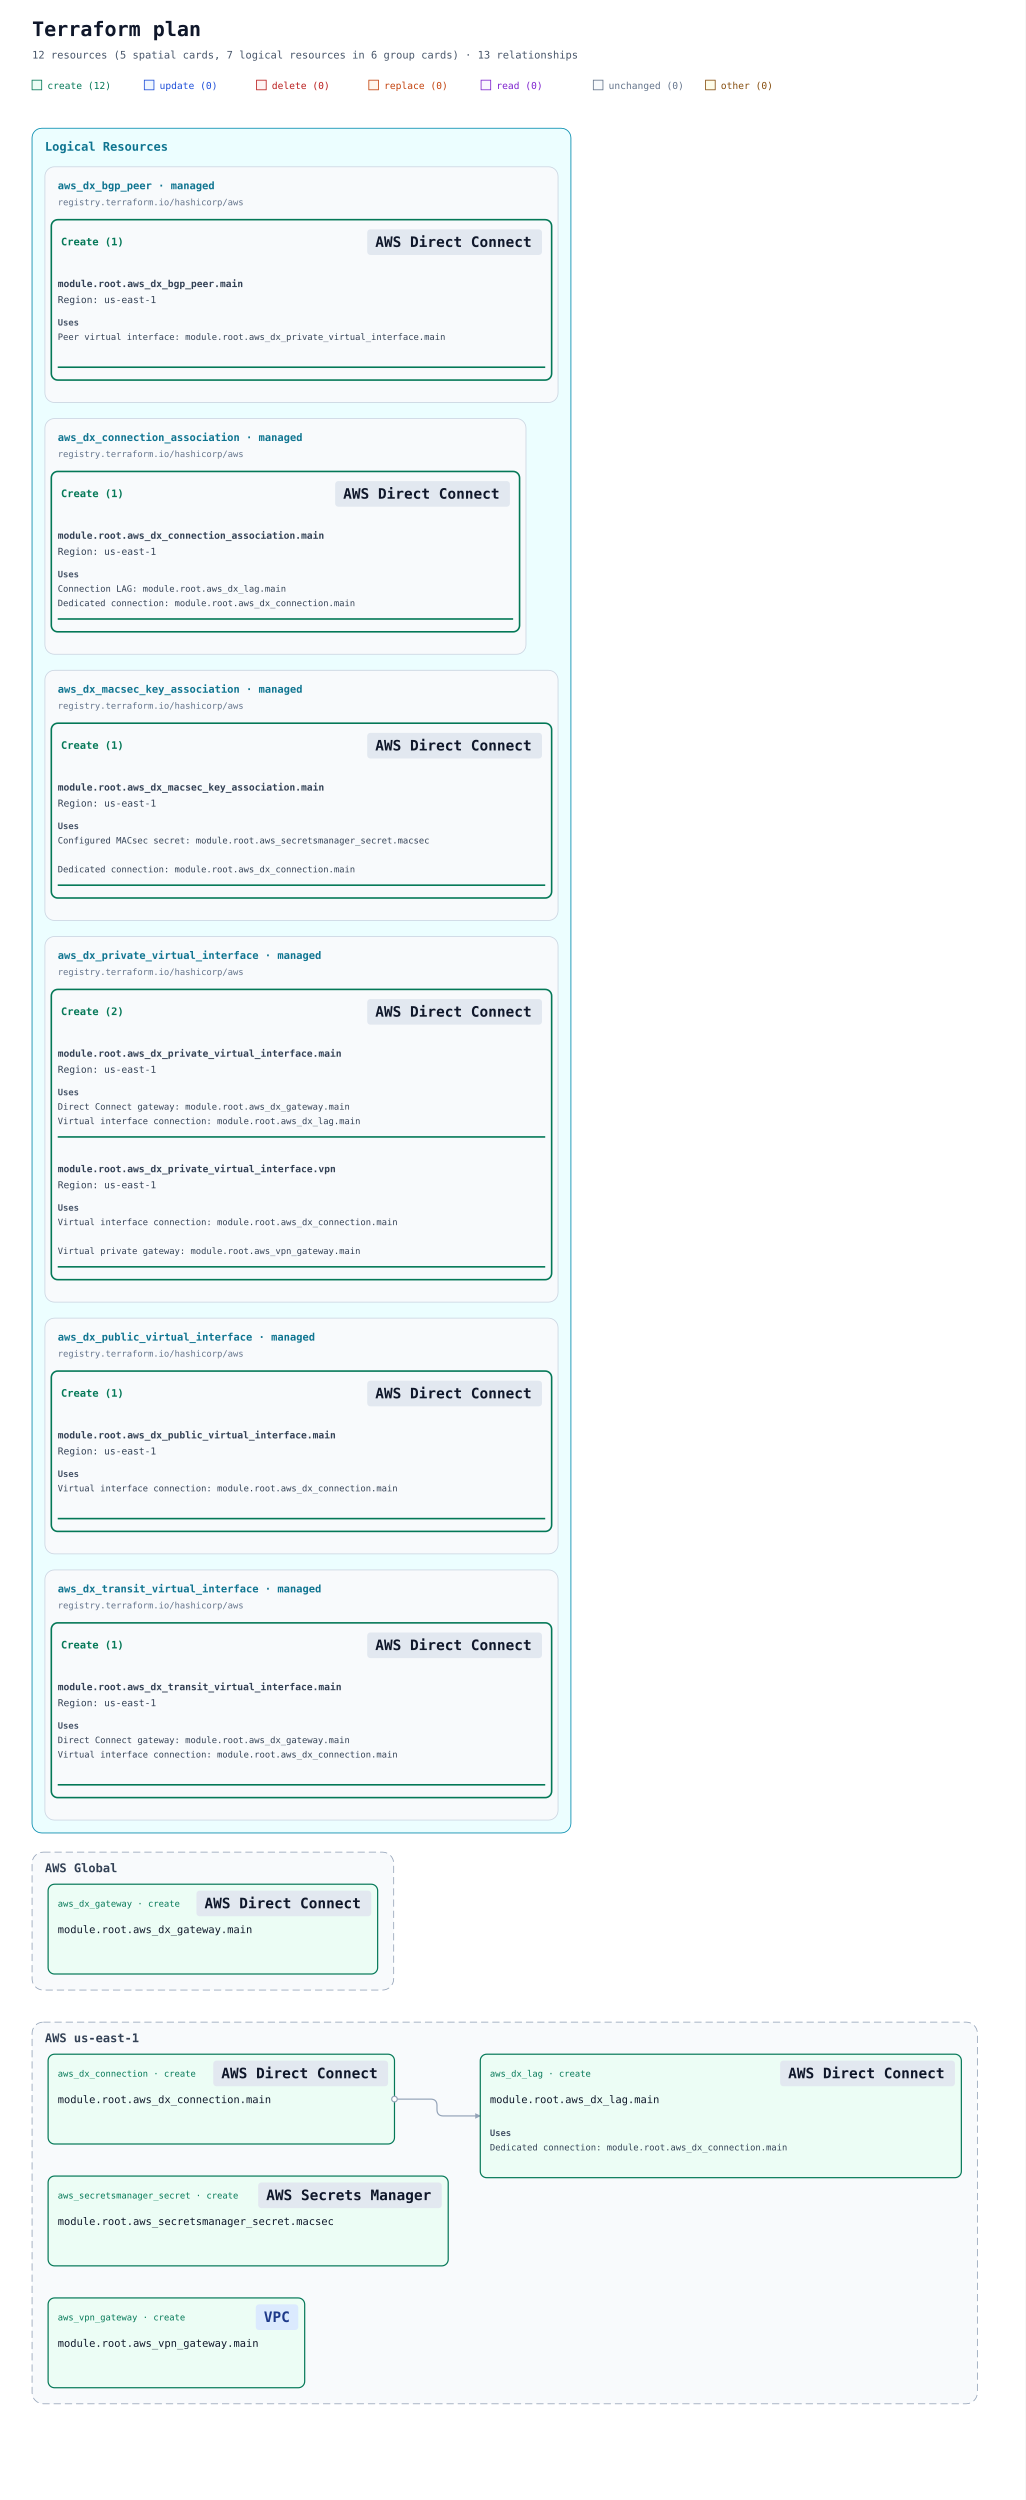
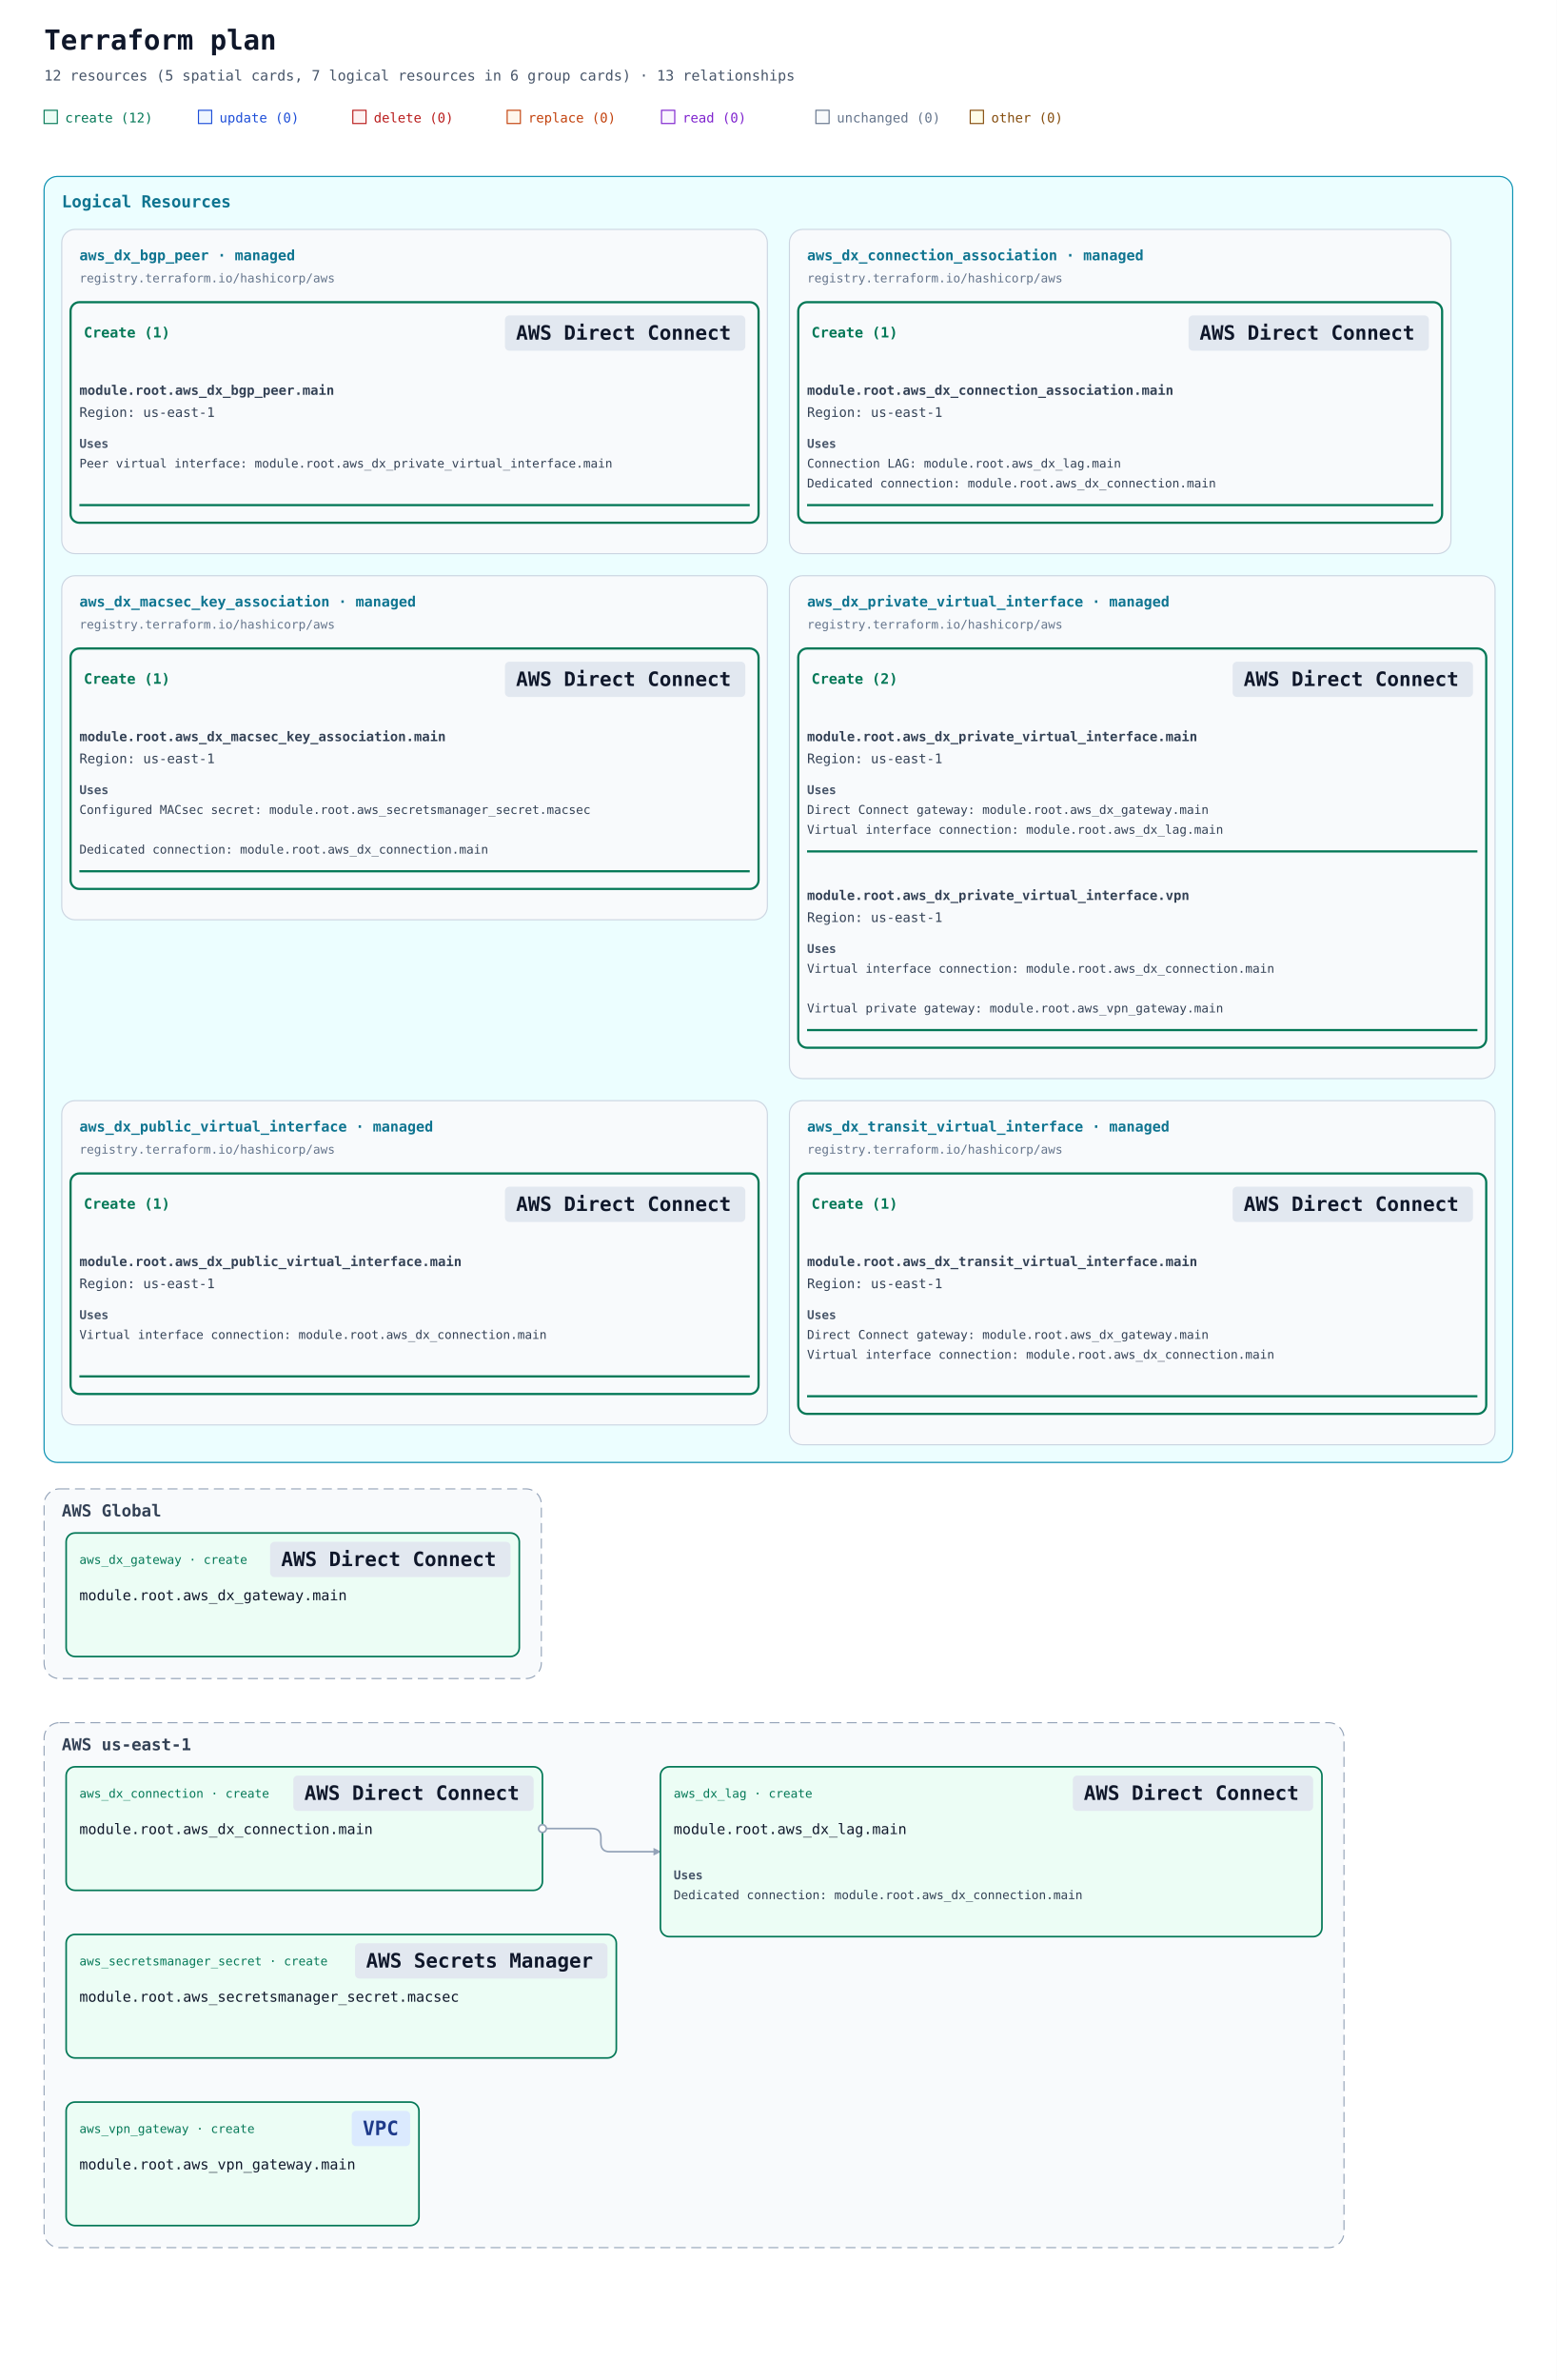
- <svg xmlns="http://www.w3.org/2000/svg" width="1279" height="3118" viewBox="0 0 1279 3118" role="img" aria-labelledby="title description" data-legend-mode="omitted">
+ <svg xmlns="http://www.w3.org/2000/svg" width="1412" height="2158" viewBox="0 0 1412 2158" role="img" aria-labelledby="title description" data-legend-mode="omitted">
  <defs>
    <marker id="arrow" viewBox="0 0 10 10" refX="9" refY="5" markerWidth="7" markerHeight="7" markerUnits="userSpaceOnUse" orient="auto-start-reverse">
      <path d="M 0 0 L 10 5 L 0 10 z" fill="#94a3b8" />
    </marker>
  </defs>
  <rect width="100%" height="100%" fill="#ffffff" />
  <g font-family="ui-monospace, SFMono-Regular, Consolas, monospace">
    <text x="40" y="45" font-size="25" font-weight="700" fill="#0f172a">Terraform plan</text>
    <text x="40" y="73" font-size="13" fill="#475569">12 resources (5 spatial cards, 7 logical resources in 6 group cards) · 13 relationships</text>
    <rect x="40" y="100" width="12" height="12" fill="#ecfdf5" stroke="#047857" />
    <text x="59" y="111" font-size="12" fill="#047857">create (12)</text>
    <rect x="180" y="100" width="12" height="12" fill="#eff6ff" stroke="#1d4ed8" />
    <text x="199" y="111" font-size="12" fill="#1d4ed8">update (0)</text>
    <rect x="320" y="100" width="12" height="12" fill="#fef2f2" stroke="#b91c1c" />
    <text x="339" y="111" font-size="12" fill="#b91c1c">delete (0)</text>
    <rect x="460" y="100" width="12" height="12" fill="#fff7ed" stroke="#c2410c" />
    <text x="479" y="111" font-size="12" fill="#c2410c">replace (0)</text>
    <rect x="600" y="100" width="12" height="12" fill="#faf5ff" stroke="#7e22ce" />
    <text x="619" y="111" font-size="12" fill="#7e22ce">read (0)</text>
    <rect x="740" y="100" width="12" height="12" fill="#f8fafc" stroke="#64748b" />
    <text x="759" y="111" font-size="12" fill="#64748b">unchanged (0)</text>
    <rect x="880" y="100" width="12" height="12" fill="#fefce8" stroke="#854d0e" />
    <text x="899" y="111" font-size="12" fill="#854d0e">other (0)</text>
-     <g data-annotation-area="true" data-packing-width="1279" data-measured-height="2150">
+     <g data-annotation-area="true" data-packing-width="1412" data-measured-height="1190">
      <g data-annotation-card="true" transform="translate(40 160)">
-         <rect width="672" height="2126" rx="12" fill="#f8fafc" stroke="#cbd5e1" />
-         <g data-annotation-section="Logical Resources" data-packing-width="1199">
-           <rect width="672" height="2126" rx="12" fill="#ecfeff" stroke="#0891b2" />
+         <rect width="1332" height="1166" rx="12" fill="#f8fafc" stroke="#cbd5e1" />
+         <g data-annotation-section="Logical Resources" data-packing-width="1332">
+           <rect width="1332" height="1166" rx="12" fill="#ecfeff" stroke="#0891b2" />
          <text x="16" y="28" font-size="15" font-weight="700" fill="#0e7490">Logical Resources</text>
          <g data-annotation-card="true" transform="translate(16 48)">
            <rect width="640" height="294" rx="12" fill="#f8fafc" stroke="#cbd5e1" />
            <g data-logical-group="true" data-provider-source="registry.terraform.io/hashicorp/aws" data-resource-type="aws_dx_bgp_peer" data-mode="managed">
              <text x="16" y="28" font-size="13" font-weight="700" fill="#0e7490">aws_dx_bgp_peer · managed</text>
              <text x="16" y="48" font-size="11" fill="#64748b">registry.terraform.io/hashicorp/aws</text>
              <g data-action-section="create">
                <rect x="8" y="66" width="624" height="200" rx="8" fill="none" stroke="#047857" stroke-width="2" />
                <text data-action-heading="true" x="20" y="98" font-size="13" font-weight="700" fill="#047857" xml:space="preserve">Create (1)</text>
                <rect data-service-badge="true" data-presentation-padding="10 4" data-service-category="neutral" data-service-full-name="AWS Direct Connect" data-display-name="AWS Direct Connect" x="402" y="78" width="218" height="32" rx="4" fill="#e2e8f0" />
                <text data-service-name="true" x="412" y="100" font-size="18" font-weight="700" fill="#0f172a" xml:space="preserve">AWS Direct Connect</text>
                <g id="resource-6177735f64785f6267705f706565722e6d61696e-current" data-architecture-id="terraform:6177735f64785f6267705f706565722e6d61696e-current" data-entity-kind="terraform" data-placement="logical" data-terraform-address="aws_dx_bgp_peer.main" data-qualified-address="module.root.aws_dx_bgp_peer.main" data-mode="managed" transform="translate(0 122)">
                  <text x="16" y="28" font-size="12" fill="#334155" xml:space="preserve" font-weight="700">module.root.aws_dx_bgp_peer.main</text>
                  <text x="16" y="48" font-size="12" fill="#334155" xml:space="preserve">Region: us-east-1</text>
                  <g data-resource-references="true">
                    <text x="16" y="76" font-size="11" font-weight="700" fill="#475569">Uses</text>
                    <a href="#resource-6177735f64785f707269766174655f7669727475616c5f696e746572666163652e6d61696e-current" data-reference-attribute="virtual_interface_id">
                      <text x="16" y="94" font-size="11" fill="#334155" xml:space="preserve">Peer virtual interface: module.root.aws_dx_private_virtual_interface.main</text>
                    </a>
                  </g>
                  <line data-resource-underline="true" x1="16" y1="128" x2="624" y2="128" stroke="#047857" stroke-width="2" />
                </g>
              </g>
            </g>
          </g>
-           <g data-annotation-card="true" transform="translate(16 362)">
+           <g data-annotation-card="true" transform="translate(676 48)">
            <rect width="600" height="294" rx="12" fill="#f8fafc" stroke="#cbd5e1" />
            <g data-logical-group="true" data-provider-source="registry.terraform.io/hashicorp/aws" data-resource-type="aws_dx_connection_association" data-mode="managed">
              <text x="16" y="28" font-size="13" font-weight="700" fill="#0e7490">aws_dx_connection_association · managed</text>
              <text x="16" y="48" font-size="11" fill="#64748b">registry.terraform.io/hashicorp/aws</text>
              <g data-action-section="create">
                <rect x="8" y="66" width="584" height="200" rx="8" fill="none" stroke="#047857" stroke-width="2" />
                <text data-action-heading="true" x="20" y="98" font-size="13" font-weight="700" fill="#047857" xml:space="preserve">Create (1)</text>
                <rect data-service-badge="true" data-presentation-padding="10 4" data-service-category="neutral" data-service-full-name="AWS Direct Connect" data-display-name="AWS Direct Connect" x="362" y="78" width="218" height="32" rx="4" fill="#e2e8f0" />
                <text data-service-name="true" x="372" y="100" font-size="18" font-weight="700" fill="#0f172a" xml:space="preserve">AWS Direct Connect</text>
                <g id="resource-6177735f64785f636f6e6e656374696f6e5f6173736f63696174696f6e2e6d61696e-current" data-architecture-id="terraform:6177735f64785f636f6e6e656374696f6e5f6173736f63696174696f6e2e6d61696e-current" data-entity-kind="terraform" data-placement="logical" data-terraform-address="aws_dx_connection_association.main" data-qualified-address="module.root.aws_dx_connection_association.main" data-mode="managed" transform="translate(0 122)">
                  <text x="16" y="28" font-size="12" fill="#334155" xml:space="preserve" font-weight="700">module.root.aws_dx_connection_association.main</text>
                  <text x="16" y="48" font-size="12" fill="#334155" xml:space="preserve">Region: us-east-1</text>
                  <g data-resource-references="true">
                    <text x="16" y="76" font-size="11" font-weight="700" fill="#475569">Uses</text>
                    <a href="#resource-6177735f64785f6c61672e6d61696e-current" data-reference-attribute="lag_id">
                      <text x="16" y="94" font-size="11" fill="#334155" xml:space="preserve">Connection LAG: module.root.aws_dx_lag.main</text>
                    </a>
                    <a href="#resource-6177735f64785f636f6e6e656374696f6e2e6d61696e-current" data-reference-attribute="connection_id">
                      <text x="16" y="112" font-size="11" fill="#334155" xml:space="preserve">Dedicated connection: module.root.aws_dx_connection.main</text>
                    </a>
                  </g>
                  <line data-resource-underline="true" x1="16" y1="128" x2="584" y2="128" stroke="#047857" stroke-width="2" />
                </g>
              </g>
            </g>
          </g>
-           <g data-annotation-card="true" transform="translate(16 676)">
+           <g data-annotation-card="true" transform="translate(16 362)">
            <rect width="640" height="312" rx="12" fill="#f8fafc" stroke="#cbd5e1" />
            <g data-logical-group="true" data-provider-source="registry.terraform.io/hashicorp/aws" data-resource-type="aws_dx_macsec_key_association" data-mode="managed">
              <text x="16" y="28" font-size="13" font-weight="700" fill="#0e7490">aws_dx_macsec_key_association · managed</text>
              <text x="16" y="48" font-size="11" fill="#64748b">registry.terraform.io/hashicorp/aws</text>
              <g data-action-section="create">
                <rect x="8" y="66" width="624" height="218" rx="8" fill="none" stroke="#047857" stroke-width="2" />
                <text data-action-heading="true" x="20" y="98" font-size="13" font-weight="700" fill="#047857" xml:space="preserve">Create (1)</text>
                <rect data-service-badge="true" data-presentation-padding="10 4" data-service-category="neutral" data-service-full-name="AWS Direct Connect" data-display-name="AWS Direct Connect" x="402" y="78" width="218" height="32" rx="4" fill="#e2e8f0" />
                <text data-service-name="true" x="412" y="100" font-size="18" font-weight="700" fill="#0f172a" xml:space="preserve">AWS Direct Connect</text>
                <g id="resource-6177735f64785f6d61637365635f6b65795f6173736f63696174696f6e2e6d61696e-current" data-architecture-id="terraform:6177735f64785f6d61637365635f6b65795f6173736f63696174696f6e2e6d61696e-current" data-entity-kind="terraform" data-placement="logical" data-terraform-address="aws_dx_macsec_key_association.main" data-qualified-address="module.root.aws_dx_macsec_key_association.main" data-mode="managed" transform="translate(0 122)">
                  <text x="16" y="28" font-size="12" fill="#334155" xml:space="preserve" font-weight="700">module.root.aws_dx_macsec_key_association.main</text>
                  <text x="16" y="48" font-size="12" fill="#334155" xml:space="preserve">Region: us-east-1</text>
                  <g data-resource-references="true">
                    <text x="16" y="76" font-size="11" font-weight="700" fill="#475569">Uses</text>
                    <a href="#resource-6177735f736563726574736d616e616765725f7365637265742e6d6163736563-current" data-reference-attribute="secret_arn">
                      <text x="16" y="94" font-size="11" fill="#334155" xml:space="preserve">Configured MACsec secret: module.root.aws_secretsmanager_secret.macsec</text>
                    </a>
                    <a href="#resource-6177735f64785f636f6e6e656374696f6e2e6d61696e-current" data-reference-attribute="connection_id">
                      <text x="16" y="130" font-size="11" fill="#334155" xml:space="preserve">Dedicated connection: module.root.aws_dx_connection.main</text>
                    </a>
                  </g>
                  <line data-resource-underline="true" x1="16" y1="146" x2="624" y2="146" stroke="#047857" stroke-width="2" />
                </g>
              </g>
            </g>
          </g>
-           <g data-annotation-card="true" transform="translate(16 1008)">
+           <g data-annotation-card="true" transform="translate(676 362)">
            <rect width="640" height="456" rx="12" fill="#f8fafc" stroke="#cbd5e1" />
            <g data-logical-group="true" data-provider-source="registry.terraform.io/hashicorp/aws" data-resource-type="aws_dx_private_virtual_interface" data-mode="managed">
              <text x="16" y="28" font-size="13" font-weight="700" fill="#0e7490">aws_dx_private_virtual_interface · managed</text>
              <text x="16" y="48" font-size="11" fill="#64748b">registry.terraform.io/hashicorp/aws</text>
              <g data-action-section="create">
                <rect x="8" y="66" width="624" height="362" rx="8" fill="none" stroke="#047857" stroke-width="2" />
                <text data-action-heading="true" x="20" y="98" font-size="13" font-weight="700" fill="#047857" xml:space="preserve">Create (2)</text>
                <rect data-service-badge="true" data-presentation-padding="10 4" data-service-category="neutral" data-service-full-name="AWS Direct Connect" data-display-name="AWS Direct Connect" x="402" y="78" width="218" height="32" rx="4" fill="#e2e8f0" />
                <text data-service-name="true" x="412" y="100" font-size="18" font-weight="700" fill="#0f172a" xml:space="preserve">AWS Direct Connect</text>
                <g id="resource-6177735f64785f707269766174655f7669727475616c5f696e746572666163652e6d61696e-current" data-architecture-id="terraform:6177735f64785f707269766174655f7669727475616c5f696e746572666163652e6d61696e-current" data-entity-kind="terraform" data-placement="logical" data-terraform-address="aws_dx_private_virtual_interface.main" data-qualified-address="module.root.aws_dx_private_virtual_interface.main" data-mode="managed" transform="translate(0 122)">
                  <text x="16" y="28" font-size="12" fill="#334155" xml:space="preserve" font-weight="700">module.root.aws_dx_private_virtual_interface.main</text>
                  <text x="16" y="48" font-size="12" fill="#334155" xml:space="preserve">Region: us-east-1</text>
                  <g data-resource-references="true">
                    <text x="16" y="76" font-size="11" font-weight="700" fill="#475569">Uses</text>
                    <a href="#resource-6177735f64785f676174657761792e6d61696e-current" data-reference-attribute="dx_gateway_id">
                      <text x="16" y="94" font-size="11" fill="#334155" xml:space="preserve">Direct Connect gateway: module.root.aws_dx_gateway.main</text>
                    </a>
                    <a href="#resource-6177735f64785f6c61672e6d61696e-current" data-reference-attribute="connection_id">
                      <text x="16" y="112" font-size="11" fill="#334155" xml:space="preserve">Virtual interface connection: module.root.aws_dx_lag.main</text>
                    </a>
                  </g>
                  <line data-resource-underline="true" x1="16" y1="128" x2="624" y2="128" stroke="#047857" stroke-width="2" />
                </g>
                <g id="resource-6177735f64785f707269766174655f7669727475616c5f696e746572666163652e76706e-current" data-architecture-id="terraform:6177735f64785f707269766174655f7669727475616c5f696e746572666163652e76706e-current" data-entity-kind="terraform" data-placement="logical" data-terraform-address="aws_dx_private_virtual_interface.vpn" data-qualified-address="module.root.aws_dx_private_virtual_interface.vpn" data-mode="managed" transform="translate(0 266)">
                  <text x="16" y="28" font-size="12" fill="#334155" xml:space="preserve" font-weight="700">module.root.aws_dx_private_virtual_interface.vpn</text>
                  <text x="16" y="48" font-size="12" fill="#334155" xml:space="preserve">Region: us-east-1</text>
                  <g data-resource-references="true">
                    <text x="16" y="76" font-size="11" font-weight="700" fill="#475569">Uses</text>
                    <a href="#resource-6177735f64785f636f6e6e656374696f6e2e6d61696e-current" data-reference-attribute="connection_id">
                      <text x="16" y="94" font-size="11" fill="#334155" xml:space="preserve">Virtual interface connection: module.root.aws_dx_connection.main</text>
                    </a>
                    <a href="#resource-6177735f76706e5f676174657761792e6d61696e-current" data-reference-attribute="vpn_gateway_id">
                      <text x="16" y="130" font-size="11" fill="#334155" xml:space="preserve">Virtual private gateway: module.root.aws_vpn_gateway.main</text>
                    </a>
                  </g>
                  <line data-resource-underline="true" x1="16" y1="146" x2="624" y2="146" stroke="#047857" stroke-width="2" />
                </g>
              </g>
            </g>
          </g>
-           <g data-annotation-card="true" transform="translate(16 1484)">
+           <g data-annotation-card="true" transform="translate(16 838)">
            <rect width="640" height="294" rx="12" fill="#f8fafc" stroke="#cbd5e1" />
            <g data-logical-group="true" data-provider-source="registry.terraform.io/hashicorp/aws" data-resource-type="aws_dx_public_virtual_interface" data-mode="managed">
              <text x="16" y="28" font-size="13" font-weight="700" fill="#0e7490">aws_dx_public_virtual_interface · managed</text>
              <text x="16" y="48" font-size="11" fill="#64748b">registry.terraform.io/hashicorp/aws</text>
              <g data-action-section="create">
                <rect x="8" y="66" width="624" height="200" rx="8" fill="none" stroke="#047857" stroke-width="2" />
                <text data-action-heading="true" x="20" y="98" font-size="13" font-weight="700" fill="#047857" xml:space="preserve">Create (1)</text>
                <rect data-service-badge="true" data-presentation-padding="10 4" data-service-category="neutral" data-service-full-name="AWS Direct Connect" data-display-name="AWS Direct Connect" x="402" y="78" width="218" height="32" rx="4" fill="#e2e8f0" />
                <text data-service-name="true" x="412" y="100" font-size="18" font-weight="700" fill="#0f172a" xml:space="preserve">AWS Direct Connect</text>
                <g id="resource-6177735f64785f7075626c69635f7669727475616c5f696e746572666163652e6d61696e-current" data-architecture-id="terraform:6177735f64785f7075626c69635f7669727475616c5f696e746572666163652e6d61696e-current" data-entity-kind="terraform" data-placement="logical" data-terraform-address="aws_dx_public_virtual_interface.main" data-qualified-address="module.root.aws_dx_public_virtual_interface.main" data-mode="managed" transform="translate(0 122)">
                  <text x="16" y="28" font-size="12" fill="#334155" xml:space="preserve" font-weight="700">module.root.aws_dx_public_virtual_interface.main</text>
                  <text x="16" y="48" font-size="12" fill="#334155" xml:space="preserve">Region: us-east-1</text>
                  <g data-resource-references="true">
                    <text x="16" y="76" font-size="11" font-weight="700" fill="#475569">Uses</text>
                    <a href="#resource-6177735f64785f636f6e6e656374696f6e2e6d61696e-current" data-reference-attribute="connection_id">
                      <text x="16" y="94" font-size="11" fill="#334155" xml:space="preserve">Virtual interface connection: module.root.aws_dx_connection.main</text>
                    </a>
                  </g>
                  <line data-resource-underline="true" x1="16" y1="128" x2="624" y2="128" stroke="#047857" stroke-width="2" />
                </g>
              </g>
            </g>
          </g>
-           <g data-annotation-card="true" transform="translate(16 1798)">
+           <g data-annotation-card="true" transform="translate(676 838)">
            <rect width="640" height="312" rx="12" fill="#f8fafc" stroke="#cbd5e1" />
            <g data-logical-group="true" data-provider-source="registry.terraform.io/hashicorp/aws" data-resource-type="aws_dx_transit_virtual_interface" data-mode="managed">
              <text x="16" y="28" font-size="13" font-weight="700" fill="#0e7490">aws_dx_transit_virtual_interface · managed</text>
              <text x="16" y="48" font-size="11" fill="#64748b">registry.terraform.io/hashicorp/aws</text>
              <g data-action-section="create">
                <rect x="8" y="66" width="624" height="218" rx="8" fill="none" stroke="#047857" stroke-width="2" />
                <text data-action-heading="true" x="20" y="98" font-size="13" font-weight="700" fill="#047857" xml:space="preserve">Create (1)</text>
                <rect data-service-badge="true" data-presentation-padding="10 4" data-service-category="neutral" data-service-full-name="AWS Direct Connect" data-display-name="AWS Direct Connect" x="402" y="78" width="218" height="32" rx="4" fill="#e2e8f0" />
                <text data-service-name="true" x="412" y="100" font-size="18" font-weight="700" fill="#0f172a" xml:space="preserve">AWS Direct Connect</text>
                <g id="resource-6177735f64785f7472616e7369745f7669727475616c5f696e746572666163652e6d61696e-current" data-architecture-id="terraform:6177735f64785f7472616e7369745f7669727475616c5f696e746572666163652e6d61696e-current" data-entity-kind="terraform" data-placement="logical" data-terraform-address="aws_dx_transit_virtual_interface.main" data-qualified-address="module.root.aws_dx_transit_virtual_interface.main" data-mode="managed" transform="translate(0 122)">
                  <text x="16" y="28" font-size="12" fill="#334155" xml:space="preserve" font-weight="700">module.root.aws_dx_transit_virtual_interface.main</text>
                  <text x="16" y="48" font-size="12" fill="#334155" xml:space="preserve">Region: us-east-1</text>
                  <g data-resource-references="true">
                    <text x="16" y="76" font-size="11" font-weight="700" fill="#475569">Uses</text>
                    <a href="#resource-6177735f64785f676174657761792e6d61696e-current" data-reference-attribute="dx_gateway_id">
                      <text x="16" y="94" font-size="11" fill="#334155" xml:space="preserve">Direct Connect gateway: module.root.aws_dx_gateway.main</text>
                    </a>
                    <a href="#resource-6177735f64785f636f6e6e656374696f6e2e6d61696e-current" data-reference-attribute="connection_id">
                      <text x="16" y="112" font-size="11" fill="#334155" xml:space="preserve">Virtual interface connection: module.root.aws_dx_connection.main</text>
                    </a>
                  </g>
                  <line data-resource-underline="true" x1="16" y1="146" x2="624" y2="146" stroke="#047857" stroke-width="2" />
                </g>
              </g>
            </g>
          </g>
        </g>
      </g>
    </g>
-     <g data-architecture="true" transform="translate(0 2150)">
+     <g data-architecture="true" transform="translate(0 1190)">
      <g data-deployment-scope="true" data-scope-provider="AWS" data-global="true">
        <rect x="40" y="160" width="451" height="172" rx="14" fill="#f8fafc" stroke="#94a3b8" stroke-dasharray="9 5" />
        <text x="56" y="185" font-size="15" font-weight="700" fill="#334155">AWS Global</text>
      </g>
      <g data-deployment-scope="true" data-scope-provider="AWS" data-region="us-east-1">
        <rect x="40" y="372" width="1179" height="476" rx="14" fill="#f8fafc" stroke="#94a3b8" stroke-dasharray="9 5" />
        <text x="56" y="397" font-size="15" font-weight="700" fill="#334155">AWS us-east-1</text>
      </g>
      <g data-edge-kind="dependency" data-source="resource-6177735f64785f636f6e6e656374696f6e2e6d61696e-current" data-target="resource-6177735f64785f636f6e6e656374696f6e5f6173736f63696174696f6e2e6d61696e-current" />
      <path d="M 492 468 L 537 468 Q 545 468 545 476 L 545 481 Q 545 489 553 489 L 599 489 " data-edge-kind="dependency" data-directionality="directed" data-source="resource-6177735f64785f636f6e6e656374696f6e2e6d61696e-current" data-target="resource-6177735f64785f6c61672e6d61696e-current" fill="none" stroke="#94a3b8" stroke-width="1.5" stroke-linejoin="round" marker-end="url(#arrow)" />
      <g data-edge-kind="dependency" data-source="resource-6177735f64785f636f6e6e656374696f6e2e6d61696e-current" data-target="resource-6177735f64785f6d61637365635f6b65795f6173736f63696174696f6e2e6d61696e-current" />
      <g data-edge-kind="dependency" data-source="resource-6177735f64785f636f6e6e656374696f6e2e6d61696e-current" data-target="resource-6177735f64785f707269766174655f7669727475616c5f696e746572666163652e76706e-current" />
      <g data-edge-kind="dependency" data-source="resource-6177735f64785f636f6e6e656374696f6e2e6d61696e-current" data-target="resource-6177735f64785f7075626c69635f7669727475616c5f696e746572666163652e6d61696e-current" />
      <g data-edge-kind="dependency" data-source="resource-6177735f64785f636f6e6e656374696f6e2e6d61696e-current" data-target="resource-6177735f64785f7472616e7369745f7669727475616c5f696e746572666163652e6d61696e-current" />
      <g data-edge-kind="dependency" data-source="resource-6177735f64785f676174657761792e6d61696e-current" data-target="resource-6177735f64785f707269766174655f7669727475616c5f696e746572666163652e6d61696e-current" />
      <g data-edge-kind="dependency" data-source="resource-6177735f64785f676174657761792e6d61696e-current" data-target="resource-6177735f64785f7472616e7369745f7669727475616c5f696e746572666163652e6d61696e-current" />
      <g data-edge-kind="dependency" data-source="resource-6177735f64785f6c61672e6d61696e-current" data-target="resource-6177735f64785f636f6e6e656374696f6e5f6173736f63696174696f6e2e6d61696e-current" />
      <g data-edge-kind="dependency" data-source="resource-6177735f64785f6c61672e6d61696e-current" data-target="resource-6177735f64785f707269766174655f7669727475616c5f696e746572666163652e6d61696e-current" />
      <g data-edge-kind="dependency" data-source="resource-6177735f64785f707269766174655f7669727475616c5f696e746572666163652e6d61696e-current" data-target="resource-6177735f64785f6267705f706565722e6d61696e-current" />
      <g data-edge-kind="dependency" data-source="resource-6177735f736563726574736d616e616765725f7365637265742e6d6163736563-current" data-target="resource-6177735f64785f6d61637365635f6b65795f6173736f63696174696f6e2e6d61696e-current" />
      <g data-edge-kind="dependency" data-source="resource-6177735f76706e5f676174657761792e6d61696e-current" data-target="resource-6177735f64785f707269766174655f7669727475616c5f696e746572666163652e76706e-current" />
      <g id="resource-6177735f64785f636f6e6e656374696f6e2e6d61696e-current" data-architecture-id="terraform:6177735f64785f636f6e6e656374696f6e2e6d61696e-current" data-qualified-address="module.root.aws_dx_connection.main" data-terraform-address="aws_dx_connection.main">
        <rect x="60" y="412" width="432" height="112" rx="8" fill="#ecfdf5" stroke="#047857" stroke-width="1.5" data-mode="managed" />
        <text data-resource-type-heading="true" x="72" y="440" font-size="11" fill="#047857" xml:space="preserve">aws_dx_connection · create</text>
        <rect data-service-badge="true" data-presentation-padding="10 4" data-service-category="neutral" data-service-full-name="AWS Direct Connect" data-display-name="AWS Direct Connect" x="266" y="420" width="218" height="32" rx="4" fill="#e2e8f0" />
        <text data-service-name="true" x="276" y="442" font-size="18" font-weight="700" fill="#0f172a" xml:space="preserve">AWS Direct Connect</text>
        <text x="72" y="473" font-size="13" fill="#0f172a" xml:space="preserve">module.root.aws_dx_connection.main</text>
      </g>
      <g id="resource-6177735f64785f676174657761792e6d61696e-current" data-architecture-id="terraform:6177735f64785f676174657761792e6d61696e-current" data-qualified-address="module.root.aws_dx_gateway.main" data-terraform-address="aws_dx_gateway.main">
        <rect x="60" y="200" width="411" height="112" rx="8" fill="#ecfdf5" stroke="#047857" stroke-width="1.5" data-mode="managed" />
        <text data-resource-type-heading="true" x="72" y="228" font-size="11" fill="#047857" xml:space="preserve">aws_dx_gateway · create</text>
        <rect data-service-badge="true" data-presentation-padding="10 4" data-service-category="neutral" data-service-full-name="AWS Direct Connect" data-display-name="AWS Direct Connect" x="245" y="208" width="218" height="32" rx="4" fill="#e2e8f0" />
        <text data-service-name="true" x="255" y="230" font-size="18" font-weight="700" fill="#0f172a" xml:space="preserve">AWS Direct Connect</text>
        <text x="72" y="261" font-size="13" fill="#0f172a" xml:space="preserve">module.root.aws_dx_gateway.main</text>
      </g>
      <g id="resource-6177735f64785f6c61672e6d61696e-current" data-architecture-id="terraform:6177735f64785f6c61672e6d61696e-current" data-qualified-address="module.root.aws_dx_lag.main" data-terraform-address="aws_dx_lag.main">
        <rect x="599" y="412" width="600" height="154" rx="8" fill="#ecfdf5" stroke="#047857" stroke-width="1.5" data-mode="managed" />
        <text data-resource-type-heading="true" x="611" y="440" font-size="11" fill="#047857" xml:space="preserve">aws_dx_lag · create</text>
        <rect data-service-badge="true" data-presentation-padding="10 4" data-service-category="neutral" data-service-full-name="AWS Direct Connect" data-display-name="AWS Direct Connect" x="973" y="420" width="218" height="32" rx="4" fill="#e2e8f0" />
        <text data-service-name="true" x="983" y="442" font-size="18" font-weight="700" fill="#0f172a" xml:space="preserve">AWS Direct Connect</text>
        <text x="611" y="473" font-size="13" fill="#0f172a" xml:space="preserve">module.root.aws_dx_lag.main</text>
        <g data-resource-references="true">
          <text x="611" y="514" font-size="11" font-weight="700" fill="#475569">Uses</text>
          <a href="#resource-6177735f64785f636f6e6e656374696f6e2e6d61696e-current" data-reference-attribute="connection_id">
            <text x="611" y="532" font-size="11" fill="#334155" xml:space="preserve">Dedicated connection: module.root.aws_dx_connection.main</text>
          </a>
        </g>
      </g>
      <g id="resource-6177735f736563726574736d616e616765725f7365637265742e6d6163736563-current" data-architecture-id="terraform:6177735f736563726574736d616e616765725f7365637265742e6d6163736563-current" data-qualified-address="module.root.aws_secretsmanager_secret.macsec" data-terraform-address="aws_secretsmanager_secret.macsec">
        <rect x="60" y="564" width="499" height="112" rx="8" fill="#ecfdf5" stroke="#047857" stroke-width="1.5" data-mode="managed" />
        <text data-resource-type-heading="true" x="72" y="592" font-size="11" fill="#047857" xml:space="preserve">aws_secretsmanager_secret · create</text>
        <rect data-service-badge="true" data-presentation-padding="10 4" data-service-category="neutral" data-service-full-name="AWS Secrets Manager" data-display-name="AWS Secrets Manager" x="322" y="572" width="229" height="32" rx="4" fill="#e2e8f0" />
        <text data-service-name="true" x="332" y="594" font-size="18" font-weight="700" fill="#0f172a" xml:space="preserve">AWS Secrets Manager</text>
        <text x="72" y="625" font-size="13" fill="#0f172a" xml:space="preserve">module.root.aws_secretsmanager_secret.macsec</text>
      </g>
      <g id="resource-6177735f76706e5f676174657761792e6d61696e-current" data-architecture-id="terraform:6177735f76706e5f676174657761792e6d61696e-current" data-qualified-address="module.root.aws_vpn_gateway.main" data-terraform-address="aws_vpn_gateway.main">
        <rect x="60" y="716" width="320" height="112" rx="8" fill="#ecfdf5" stroke="#047857" stroke-width="1.5" data-mode="managed" />
        <text data-resource-type-heading="true" x="72" y="744" font-size="11" fill="#047857" xml:space="preserve">aws_vpn_gateway · create</text>
        <rect data-service-badge="true" data-presentation-padding="10 4" data-service-category="network" data-service-full-name="Amazon VPC" data-display-name="VPC" x="319" y="724" width="53" height="32" rx="4" fill="#dbeafe" />
        <text data-service-name="true" x="329" y="746" font-size="18" font-weight="700" fill="#1e3a8a" xml:space="preserve">VPC</text>
        <text x="72" y="777" font-size="13" fill="#0f172a" xml:space="preserve">module.root.aws_vpn_gateway.main</text>
      </g>
      <g data-endpoints="true" data-source="resource-6177735f64785f636f6e6e656374696f6e2e6d61696e-current" data-target="resource-6177735f64785f6c61672e6d61696e-current" aria-hidden="true">
        <circle data-endpoint="source" cx="492" cy="468" r="3.5" fill="#ffffff" stroke="#94a3b8" stroke-width="1.5" />
      </g>
    </g>
  </g>
</svg>
